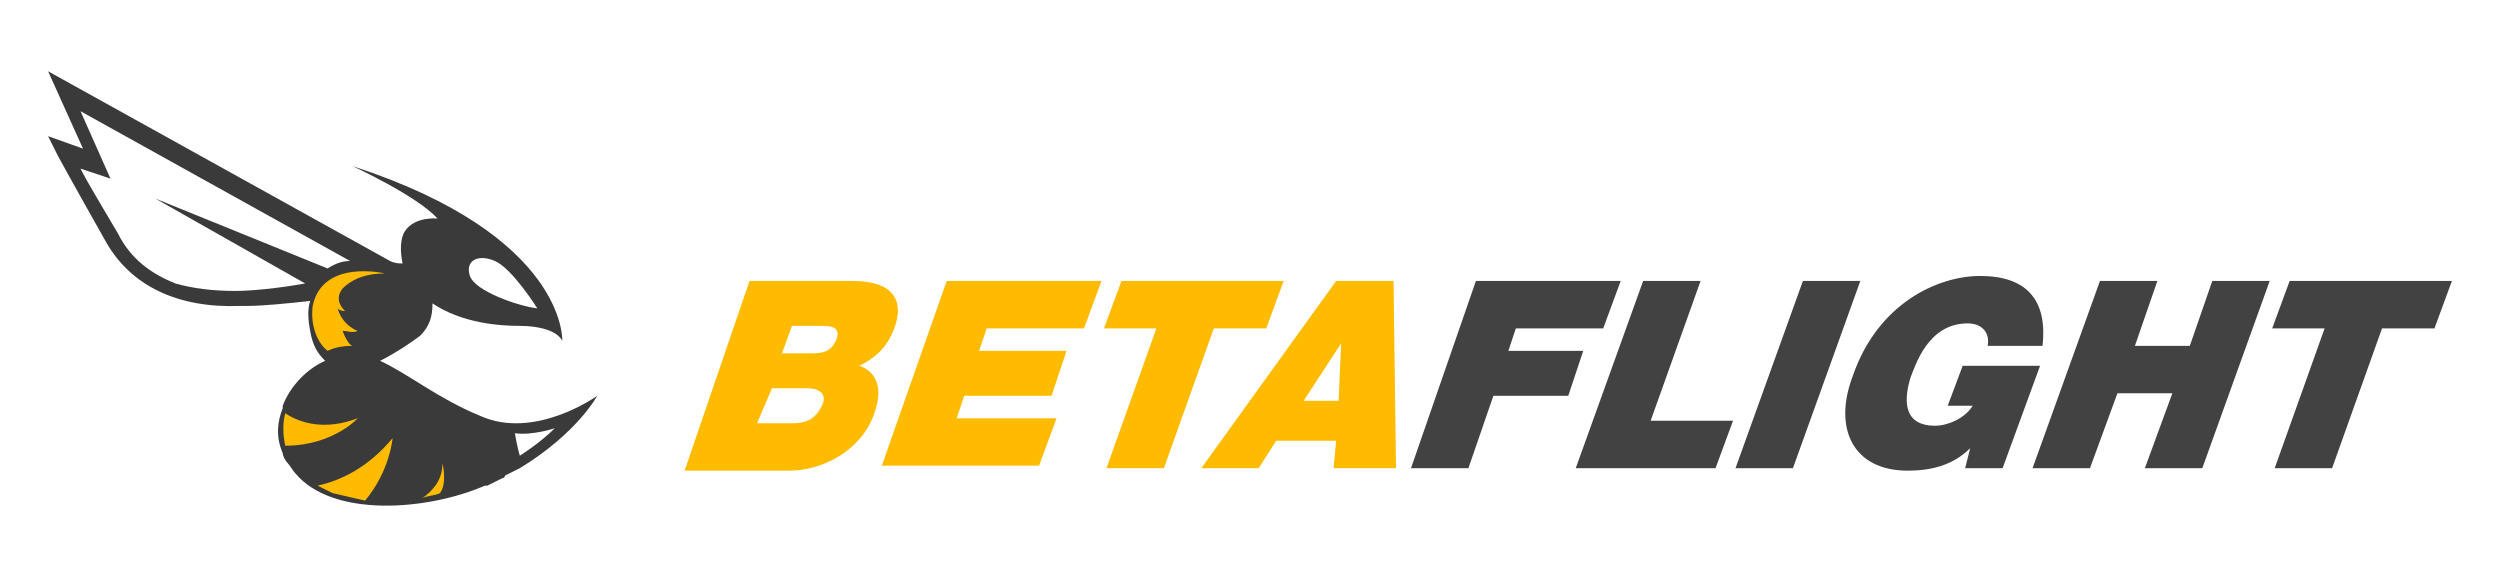
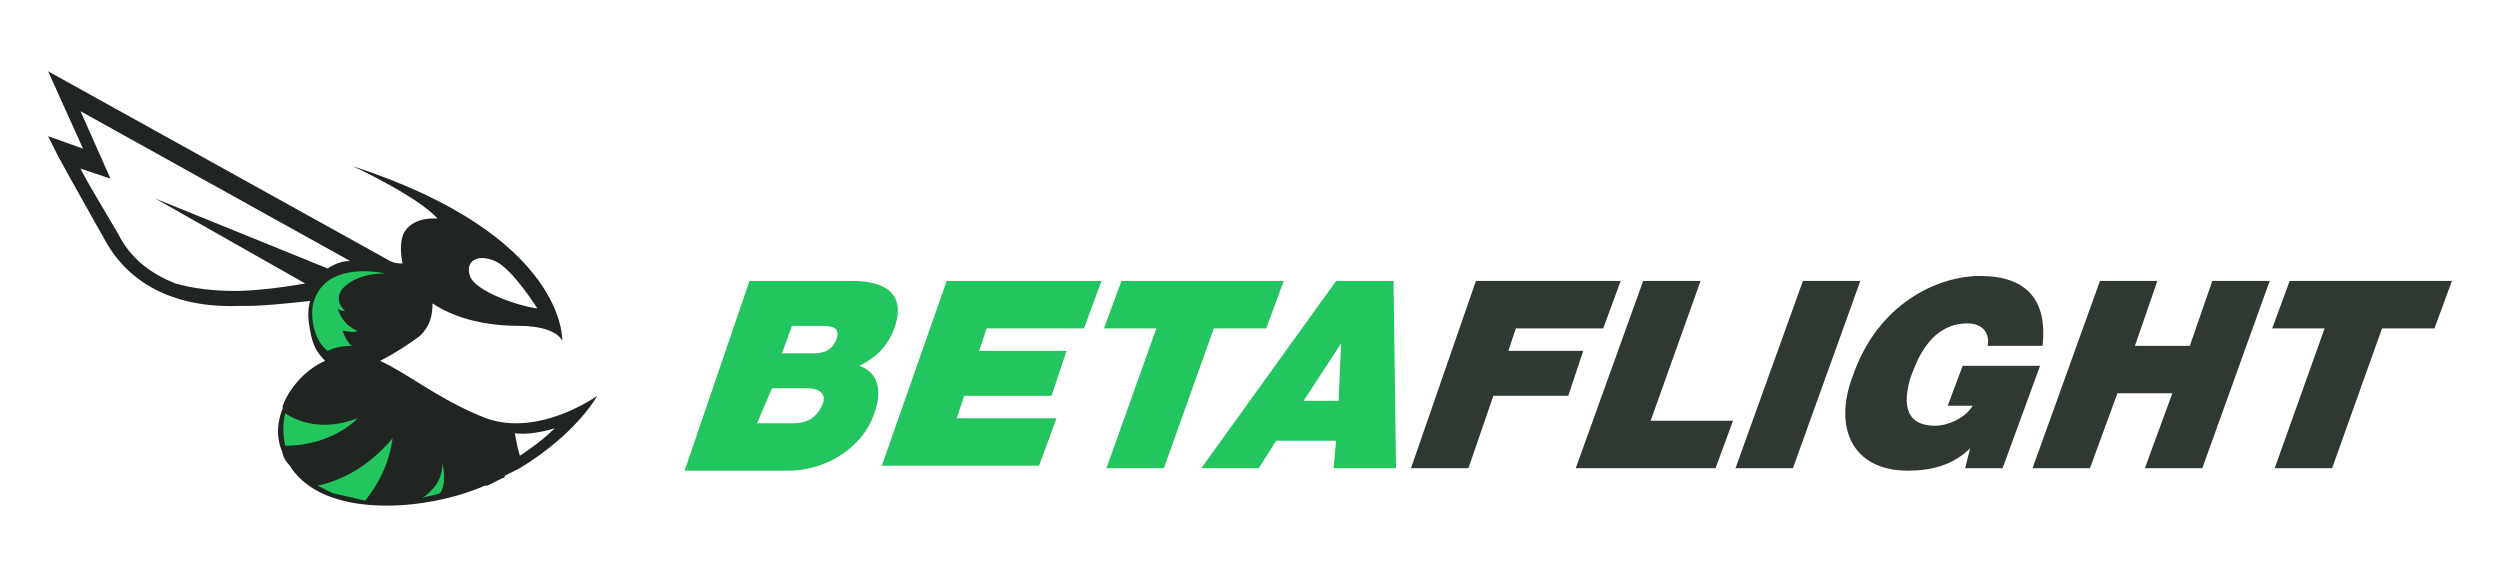
<svg xmlns="http://www.w3.org/2000/svg" version="1.1" id="Ebene_1" x="0px" y="0px" viewBox="-70 61.5 520 120" xml:space="preserve" width="520" height="120">
  <defs id="defs4739" />
  <style type="text/css" id="style4702">
- 	.st0{fill:#FFBB00;}
- 	.st1{fill:#424242;}
- 	.st2{fill:#3A3A3A;}
+ 	.st0{fill:#22C55E;}
+ 	.st1{fill:#303832;}
+ 	.st2{fill:#202522;}
</style>
  <g id="g4734" transform="matrix(5.192108,0,0,5.192108,187.1443,-244.0279)">
    <g id="g4724">
-       <path class="st0" d="m -19.5,70.1 h 4.1 c 2,0 2,1.1 1.7,1.9 -0.3,0.8 -0.8,1.2 -1.4,1.5 0.6,0.2 1,0.8 0.6,1.9 -0.5,1.5 -2.1,2.3 -3.4,2.3 h -4.2 z m 0.3,5.7 h 1.4 c 0.5,0 0.9,-0.1 1.2,-0.7 0.2,-0.4 0,-0.7 -0.6,-0.7 h -1.4 z m 1,-2.8 h 1.2 c 0.5,0 0.8,-0.1 1,-0.6 0.1,-0.4 -0.1,-0.5 -0.6,-0.5 h -1.2 z" id="path4704" style="fill:#ffbb00" />
-       <path class="st0" d="m -11.6,70.1 h 6.2 L -6.1,72 H -10 l -0.3,0.9 h 3.5 l -0.6,1.8 h -3.5 l -0.3,0.9 h 4 l -0.7,1.9 h -6.3 z" id="path4706" style="fill:#ffbb00" />
-       <path class="st0" d="m -3.2,72 h -2.1 l 0.7,-1.9 H 1.9 L 1.2,72 h -2.1 l -2,5.6 h -2.3 z" id="path4708" style="fill:#ffbb00" />
-       <path class="st0" d="m 4,70.1 h 2.3 l 0.1,7.5 H 3.9 L 4,76.5 H 1.6 l -0.7,1.1 h -2.3 z m 0.1,4.8 0.1,-2.3 v 0 l -1.5,2.3 z" id="path4710" style="fill:#ffbb00" />
-       <path class="st1" d="m 9.6,70.1 h 5.8 L 14.7,72 h -3.5 l -0.3,0.9 h 3 l -0.6,1.8 h -3 l -1,2.9 H 7 Z" id="path4712" style="fill:#424242" />
-       <path class="st1" d="m 16.3,70.1 h 2.3 l -2,5.6 h 3.3 l -0.7,1.9 h -5.6 z" id="path4714" style="fill:#424242" />
-       <path class="st1" d="M 22.7,70.1 H 25 l -2.7,7.5 H 20 Z" id="path4716" style="fill:#424242" />
-       <path class="st1" d="m 29.4,76.8 c -0.7,0.7 -1.6,0.9 -2.5,0.9 -2.2,0 -3,-1.7 -2.2,-3.8 1,-2.9 3.4,-4 5.1,-4 1.9,0 2.7,1 2.5,2.8 h -2.2 c 0.1,-0.5 -0.2,-0.9 -0.8,-0.9 -1.6,0 -2.1,1.7 -2.3,2.2 -0.2,0.7 -0.4,1.9 1,1.9 0.5,0 1.2,-0.3 1.5,-0.8 h -1 l 0.6,-1.6 h 3.1 l -1.5,4.1 h -1.5 z" id="path4718" style="fill:#424242" />
-       <path class="st1" d="m 34.6,70.1 h 2.3 L 36,72.7 h 2.2 l 0.9,-2.6 h 2.3 l -2.7,7.5 h -2.3 l 1.1,-3 h -2.2 l -1.1,3 h -2.3 z" id="path4720" style="fill:#424242" />
-       <path class="st1" d="m 43.6,72 h -2.1 l 0.7,-1.9 h 6.5 L 48,72 h -2.1 l -2,5.6 h -2.3 z" id="path4722" style="fill:#424242" />
+       <path class="st0" d="m -19.5,70.1 h 4.1 c 2,0 2,1.1 1.7,1.9 -0.3,0.8 -0.8,1.2 -1.4,1.5 0.6,0.2 1,0.8 0.6,1.9 -0.5,1.5 -2.1,2.3 -3.4,2.3 h -4.2 z m 0.3,5.7 h 1.4 c 0.5,0 0.9,-0.1 1.2,-0.7 0.2,-0.4 0,-0.7 -0.6,-0.7 h -1.4 z m 1,-2.8 h 1.2 c 0.5,0 0.8,-0.1 1,-0.6 0.1,-0.4 -0.1,-0.5 -0.6,-0.5 h -1.2 z" id="path4704" style="fill:#22C55E" />
+       <path class="st0" d="m -11.6,70.1 h 6.2 L -6.1,72 H -10 l -0.3,0.9 h 3.5 l -0.6,1.8 h -3.5 l -0.3,0.9 h 4 l -0.7,1.9 h -6.3 z" id="path4706" style="fill:#22C55E" />
+       <path class="st0" d="m -3.2,72 h -2.1 l 0.7,-1.9 H 1.9 L 1.2,72 h -2.1 l -2,5.6 h -2.3 z" id="path4708" style="fill:#22C55E" />
+       <path class="st0" d="m 4,70.1 h 2.3 l 0.1,7.5 H 3.9 L 4,76.5 H 1.6 l -0.7,1.1 h -2.3 z m 0.1,4.8 0.1,-2.3 v 0 l -1.5,2.3 z" id="path4710" style="fill:#22C55E" />
+       <path class="st1" d="m 9.6,70.1 h 5.8 L 14.7,72 h -3.5 l -0.3,0.9 h 3 l -0.6,1.8 h -3 l -1,2.9 H 7 Z" id="path4712" style="fill:#303832" />
+       <path class="st1" d="m 16.3,70.1 h 2.3 l -2,5.6 h 3.3 l -0.7,1.9 h -5.6 z" id="path4714" style="fill:#303832" />
+       <path class="st1" d="M 22.7,70.1 H 25 l -2.7,7.5 H 20 Z" id="path4716" style="fill:#303832" />
+       <path class="st1" d="m 29.4,76.8 c -0.7,0.7 -1.6,0.9 -2.5,0.9 -2.2,0 -3,-1.7 -2.2,-3.8 1,-2.9 3.4,-4 5.1,-4 1.9,0 2.7,1 2.5,2.8 h -2.2 c 0.1,-0.5 -0.2,-0.9 -0.8,-0.9 -1.6,0 -2.1,1.7 -2.3,2.2 -0.2,0.7 -0.4,1.9 1,1.9 0.5,0 1.2,-0.3 1.5,-0.8 h -1 l 0.6,-1.6 h 3.1 l -1.5,4.1 h -1.5 z" id="path4718" style="fill:#303832" />
+       <path class="st1" d="m 34.6,70.1 h 2.3 L 36,72.7 h 2.2 l 0.9,-2.6 h 2.3 l -2.7,7.5 h -2.3 l 1.1,-3 h -2.2 l -1.1,3 h -2.3 z" id="path4720" style="fill:#303832" />
+       <path class="st1" d="m 43.6,72 h -2.1 l 0.7,-1.9 h 6.5 L 48,72 h -2.1 l -2,5.6 h -2.3 z" id="path4722" style="fill:#303832" />
    </g>
    <g id="g4732">
-       <path class="st0" d="m -36.4,73.5 c 0,0 -2.5,1.2 -1.7,3.5 0.9,2.6 5.3,2.3 7.9,1.2 2.2,-0.9 0.4,-1.6 0.4,-1.6 l -2.3,-1.3 -3.4,-2.1 z" id="path4726" style="fill:#ffbb00" />
-       <path class="st2" d="m -30.3,75.5 c -1.7,-0.7 -2.9,-1.7 -4,-2.2 0.6,-0.3 1.2,-0.7 1.6,-1 0.4,-0.4 0.5,-0.8 0.5,-1.3 1.2,0.8 2.7,0.9 3.5,0.9 0.8,0 1.5,0.2 1.7,0.6 0,0 0.2,-4.2 -8.4,-7 0,0 2.6,1.2 3.4,2.1 0,0 -0.9,-0.1 -1.3,0.5 -0.2,0.3 -0.2,0.8 -0.1,1.3 -0.1,0 -0.3,0 -0.5,-0.1 l -13.7,-7.6 1.4,3.1 -1.4,-0.5 0.4,0.8 c 0,0 0.6,1.1 1.9,3.4 1,1.8 2.9,2.7 5.4,2.6 0.1,0 0.2,0 0.3,0 0.6,0 1.6,-0.1 2.5,-0.2 -0.1,0.3 -0.1,0.7 0,1.2 0.1,0.6 0.3,0.9 0.6,1.2 -0.7,0.3 -1.4,1 -1.7,1.8 0,0 0,0 0,0 0,0 0,0 0,0.1 0,0 0,0 0,0 -0.2,0.5 -0.3,1.1 0,1.8 0,0 0,0 0,0 0,0.1 0.1,0.3 0.2,0.4 0.1,0.1 0.2,0.3 0.3,0.4 1.5,1.8 5.3,1.5 7.6,0.5 0,0 0.1,0 0.1,0 0.2,-0.1 0.4,-0.2 0.6,-0.3 0,0 0.1,0 0.1,-0.1 0.2,-0.1 0.4,-0.2 0.6,-0.3 2.3,-1.4 3.1,-2.9 3.1,-2.9 0,0 -2.5,1.8 -4.7,0.8 z m 0.6,-6.2 c 0.7,0.3 1.7,1.9 1.7,1.9 -0.8,-0.1 -2.5,-0.7 -2.7,-1.3 -0.2,-0.6 0.3,-0.9 1,-0.6 z m -10.4,1.2 c -0.9,0 -1.7,-0.1 -2.4,-0.3 -1,-0.4 -1.8,-1 -2.3,-2 -0.7,-1.2 -1.2,-2 -1.5,-2.6 l 1.2,0.4 -1.2,-2.7 10.8,6 c -0.3,0 -0.6,0.1 -0.9,0.3 l -6.9,-2.8 6,3.4 c -1.1,0.2 -2.2,0.3 -2.8,0.3 z m 2,6.2 c -0.1,-0.5 -0.1,-0.9 0,-1.3 0.6,0.4 1.6,0.7 2.9,0.2 0.1,-0.1 -0.9,1.1 -2.9,1.1 z m 3.2,2.2 c -0.4,-0.1 -0.9,-0.2 -1.3,-0.3 -0.2,-0.1 -0.4,-0.2 -0.6,-0.3 0.9,-0.2 2,-0.7 3,-1.9 0,0 -0.1,1.3 -1.1,2.5 z m 3,-0.3 c -0.2,0.1 -0.5,0.1 -0.7,0.2 0.4,-0.3 0.8,-0.7 0.8,-1.4 0,0 0.2,0.8 -0.1,1.2 z m 3.2,-1.5 c -0.1,-0.3 -0.2,-0.9 -0.2,-0.9 0.7,0.1 1.6,-0.2 1.6,-0.2 -0.6,0.6 -1.4,1.1 -1.4,1.1 z" id="path4728" style="fill:#3a3a3a" />
-       <path class="st0" d="m -34.1,69.8 c 0,0 -2.5,-0.6 -2.9,1.3 -0.1,0.8 0.2,1.5 0.6,1.8 0.2,-0.1 0.5,-0.2 1,-0.2 -0.1,0 -0.3,-0.3 -0.4,-0.6 0.2,0 0.4,0.1 0.6,0 0,0 -0.6,-0.2 -0.8,-0.9 0,0 0,0 0,0 0.1,0.1 0.2,0.1 0.3,0.1 0,0 -0.5,-0.4 -0.1,-0.9 0.3,-0.3 0.8,-0.6 1.7,-0.6 z" id="path4730" style="fill:#ffbb00" />
+       <path class="st0" d="m -36.4,73.5 c 0,0 -2.5,1.2 -1.7,3.5 0.9,2.6 5.3,2.3 7.9,1.2 2.2,-0.9 0.4,-1.6 0.4,-1.6 l -2.3,-1.3 -3.4,-2.1 z" id="path4726" style="fill:#22C55E" />
+       <path class="st2" d="m -30.3,75.5 c -1.7,-0.7 -2.9,-1.7 -4,-2.2 0.6,-0.3 1.2,-0.7 1.6,-1 0.4,-0.4 0.5,-0.8 0.5,-1.3 1.2,0.8 2.7,0.9 3.5,0.9 0.8,0 1.5,0.2 1.7,0.6 0,0 0.2,-4.2 -8.4,-7 0,0 2.6,1.2 3.4,2.1 0,0 -0.9,-0.1 -1.3,0.5 -0.2,0.3 -0.2,0.8 -0.1,1.3 -0.1,0 -0.3,0 -0.5,-0.1 l -13.7,-7.6 1.4,3.1 -1.4,-0.5 0.4,0.8 c 0,0 0.6,1.1 1.9,3.4 1,1.8 2.9,2.7 5.4,2.6 0.1,0 0.2,0 0.3,0 0.6,0 1.6,-0.1 2.5,-0.2 -0.1,0.3 -0.1,0.7 0,1.2 0.1,0.6 0.3,0.9 0.6,1.2 -0.7,0.3 -1.4,1 -1.7,1.8 0,0 0,0 0,0 0,0 0,0 0,0.1 0,0 0,0 0,0 -0.2,0.5 -0.3,1.1 0,1.8 0,0 0,0 0,0 0,0.1 0.1,0.3 0.2,0.4 0.1,0.1 0.2,0.3 0.3,0.4 1.5,1.8 5.3,1.5 7.6,0.5 0,0 0.1,0 0.1,0 0.2,-0.1 0.4,-0.2 0.6,-0.3 0,0 0.1,0 0.1,-0.1 0.2,-0.1 0.4,-0.2 0.6,-0.3 2.3,-1.4 3.1,-2.9 3.1,-2.9 0,0 -2.5,1.8 -4.7,0.8 z m 0.6,-6.2 c 0.7,0.3 1.7,1.9 1.7,1.9 -0.8,-0.1 -2.5,-0.7 -2.7,-1.3 -0.2,-0.6 0.3,-0.9 1,-0.6 z m -10.4,1.2 c -0.9,0 -1.7,-0.1 -2.4,-0.3 -1,-0.4 -1.8,-1 -2.3,-2 -0.7,-1.2 -1.2,-2 -1.5,-2.6 l 1.2,0.4 -1.2,-2.7 10.8,6 c -0.3,0 -0.6,0.1 -0.9,0.3 l -6.9,-2.8 6,3.4 c -1.1,0.2 -2.2,0.3 -2.8,0.3 z m 2,6.2 c -0.1,-0.5 -0.1,-0.9 0,-1.3 0.6,0.4 1.6,0.7 2.9,0.2 0.1,-0.1 -0.9,1.1 -2.9,1.1 z m 3.2,2.2 c -0.4,-0.1 -0.9,-0.2 -1.3,-0.3 -0.2,-0.1 -0.4,-0.2 -0.6,-0.3 0.9,-0.2 2,-0.7 3,-1.9 0,0 -0.1,1.3 -1.1,2.5 z m 3,-0.3 c -0.2,0.1 -0.5,0.1 -0.7,0.2 0.4,-0.3 0.8,-0.7 0.8,-1.4 0,0 0.2,0.8 -0.1,1.2 z m 3.2,-1.5 c -0.1,-0.3 -0.2,-0.9 -0.2,-0.9 0.7,0.1 1.6,-0.2 1.6,-0.2 -0.6,0.6 -1.4,1.1 -1.4,1.1 z" id="path4728" style="fill:#202522" />
+       <path class="st0" d="m -34.1,69.8 c 0,0 -2.5,-0.6 -2.9,1.3 -0.1,0.8 0.2,1.5 0.6,1.8 0.2,-0.1 0.5,-0.2 1,-0.2 -0.1,0 -0.3,-0.3 -0.4,-0.6 0.2,0 0.4,0.1 0.6,0 0,0 -0.6,-0.2 -0.8,-0.9 0,0 0,0 0,0 0.1,0.1 0.2,0.1 0.3,0.1 0,0 -0.5,-0.4 -0.1,-0.9 0.3,-0.3 0.8,-0.6 1.7,-0.6 z" id="path4730" style="fill:#22C55E" />
    </g>
  </g>
</svg>
